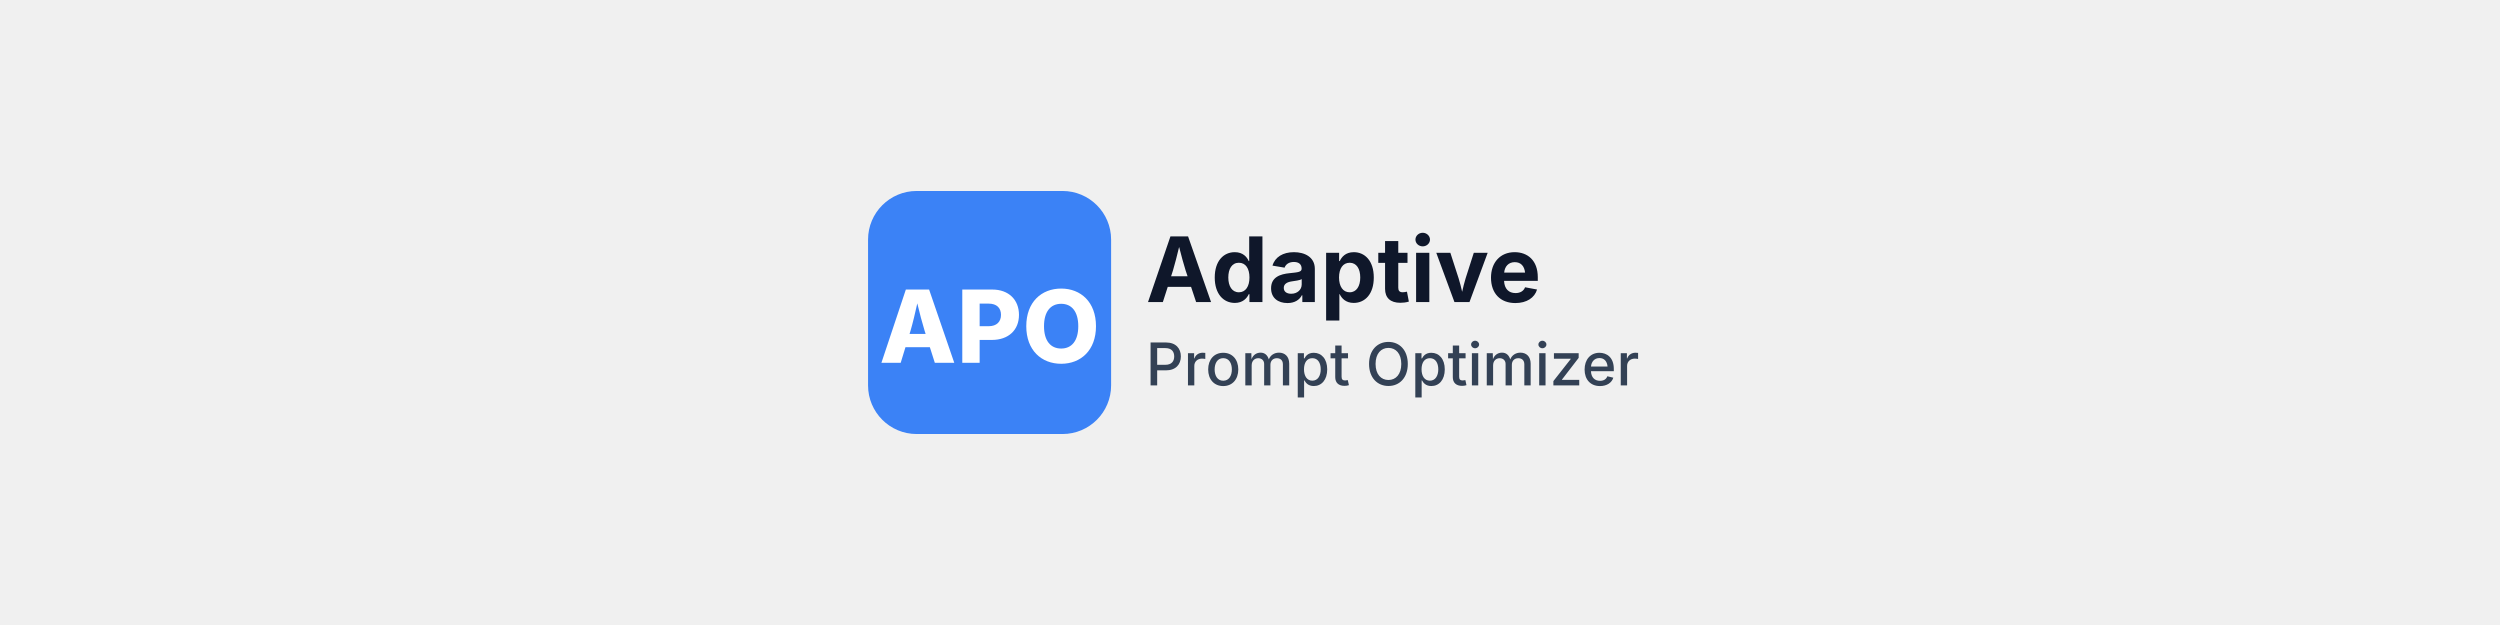
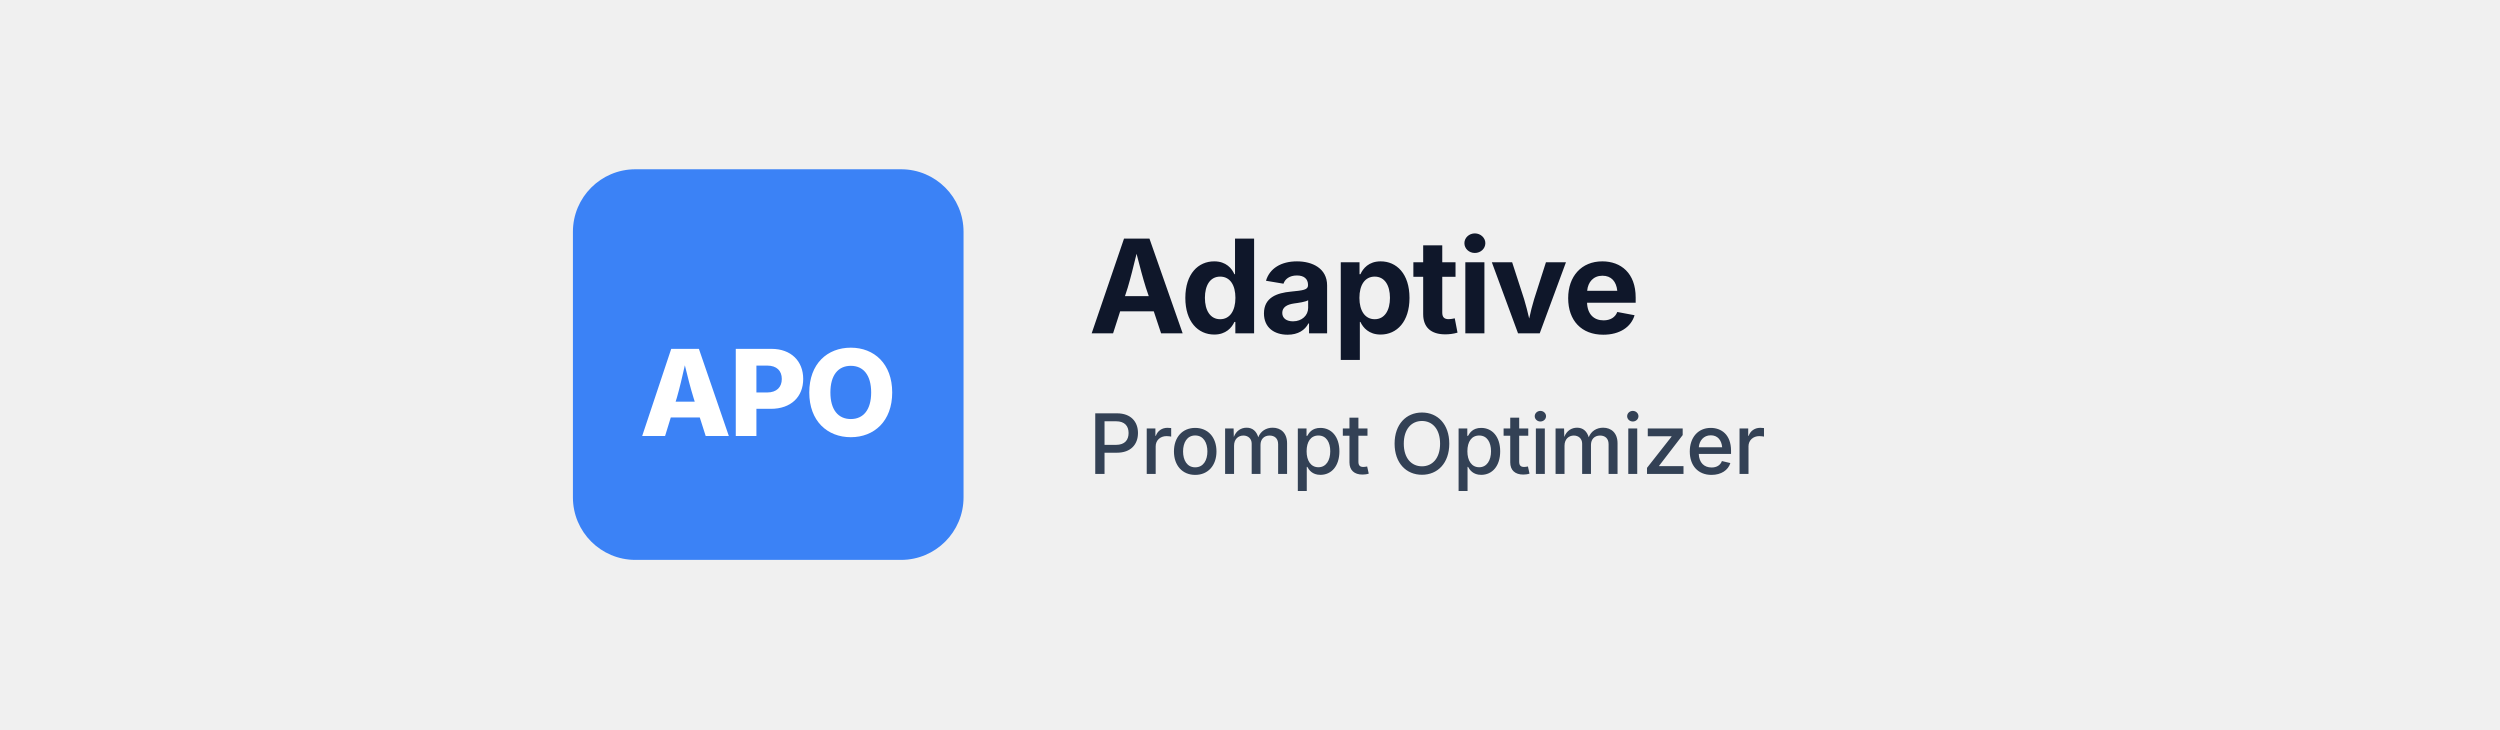
- <svg xmlns="http://www.w3.org/2000/svg" width="1440" height="360" viewBox="0 0 1440 360" fill="none">
-   <rect width="1440" height="360" fill="none" />
-   <g transform="translate(720,180)" text-rendering="geometricPrecision">
-     <rect x="-220" y="-70" width="140" height="140" rx="28" fill="#3B82F6" />
-     <text x="-150" y="7" text-anchor="middle" dominant-baseline="middle" font-family="Inter, system-ui, -apple-system, 'Segoe UI', Roboto, Helvetica, Arial, sans-serif" font-weight="800" font-size="58" fill="#FFFFFF">APO</text>
-     <g transform="translate(-60,0)">
-       <text x="0" y="-6" font-family="Inter, system-ui, -apple-system, 'Segoe UI', Roboto, Helvetica, Arial, sans-serif" font-weight="700" font-size="52" fill="#0f172a">Adaptive</text>
-       <text x="0" y="42" font-family="Inter, system-ui, -apple-system, 'Segoe UI', Roboto, Helvetica, Arial, sans-serif" font-weight="500" font-size="34" fill="#334155">Prompt Optimizer</text>
+ <svg xmlns="http://www.w3.org/2000/svg" width="960" height="280" viewBox="0 0 960 280">
+   <rect width="960" height="280" fill="none" />
+   <g transform="translate(480,140)">
+     <rect x="-260" y="-75" width="150" height="150" rx="24" fill="#3B82F6" />
+     <text x="-185" y="10" text-anchor="middle" dominant-baseline="middle" font-family="Inter, system-ui, -apple-system, 'Segoe UI', Roboto, Helvetica, Arial, sans-serif" font-weight="800" font-size="46" letter-spacing="-1" fill="#FFFFFF">APO</text>
+     <g transform="translate(-62,0)">
+       <text x="0" y="-12" font-weight="700" font-size="50" letter-spacing="-1" font-family="Inter, system-ui, -apple-system, 'Segoe UI', Roboto, Helvetica, Arial, sans-serif" fill="#0F172A">Adaptive</text>
+       <text x="0" y="42" font-weight="500" font-size="32" letter-spacing="-0.5" font-family="Inter, system-ui, -apple-system, 'Segoe UI', Roboto, Helvetica, Arial, sans-serif" fill="#334155">Prompt Optimizer</text>
    </g>
  </g>
</svg>
